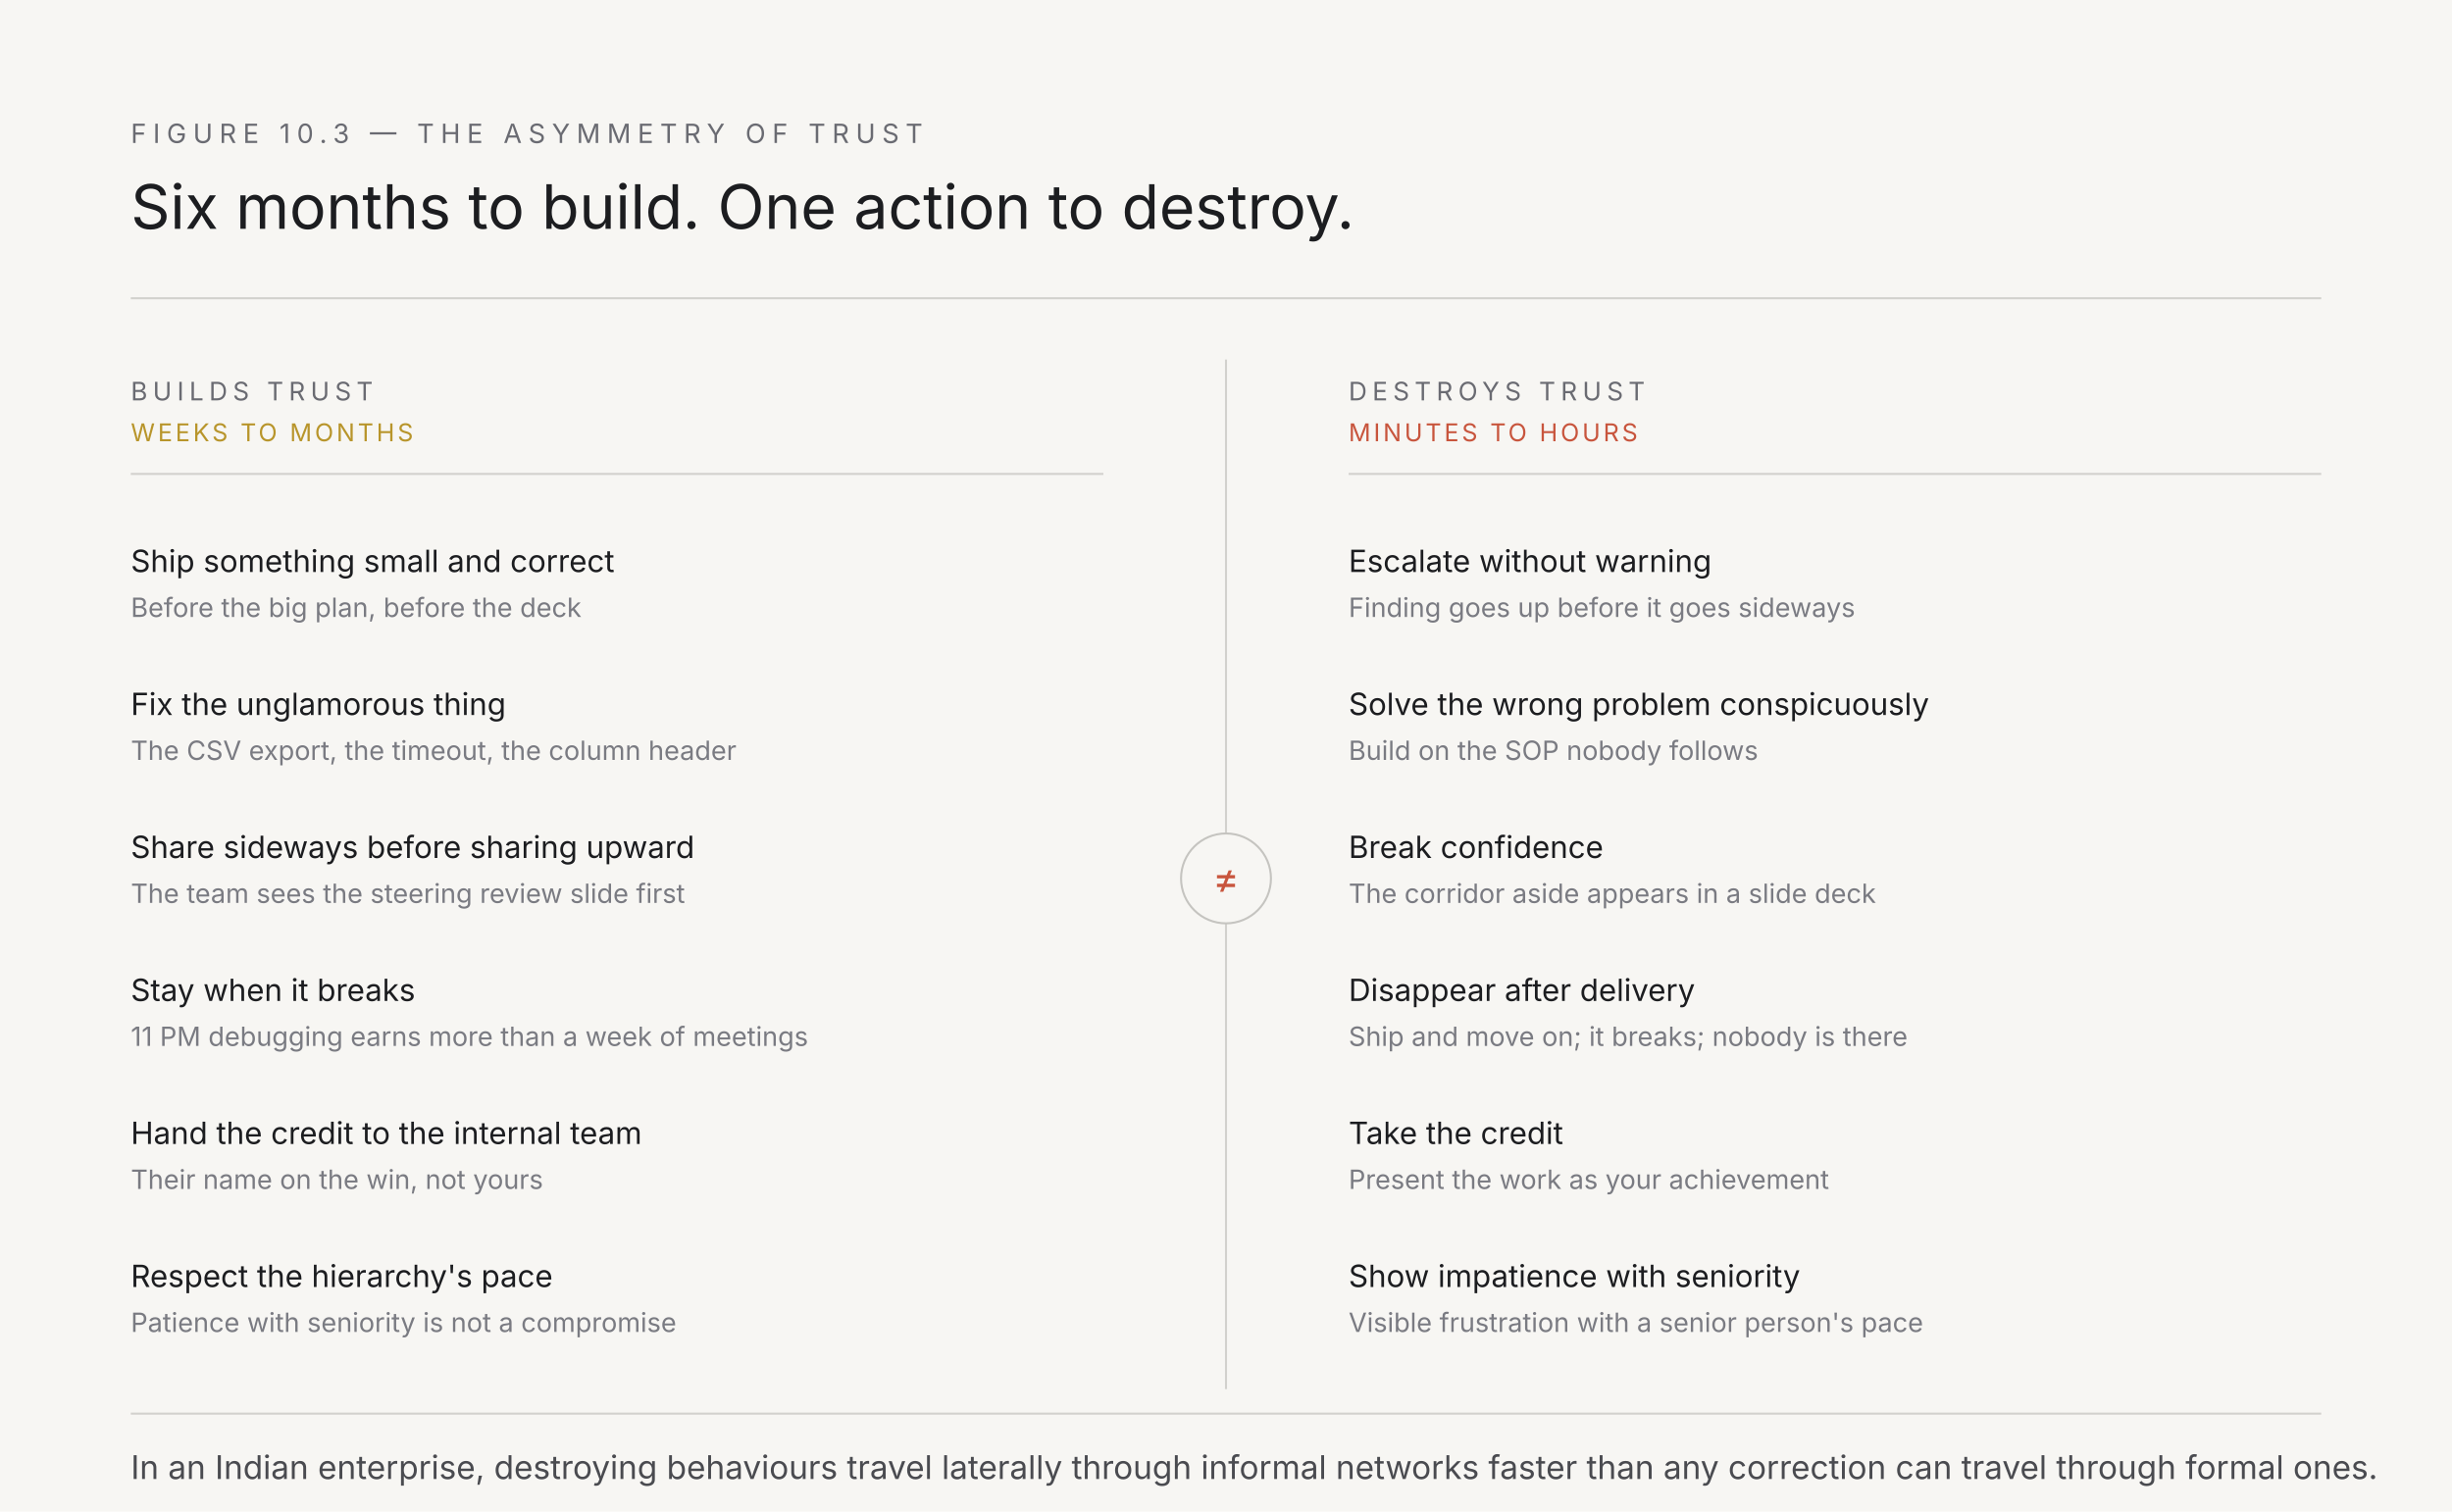
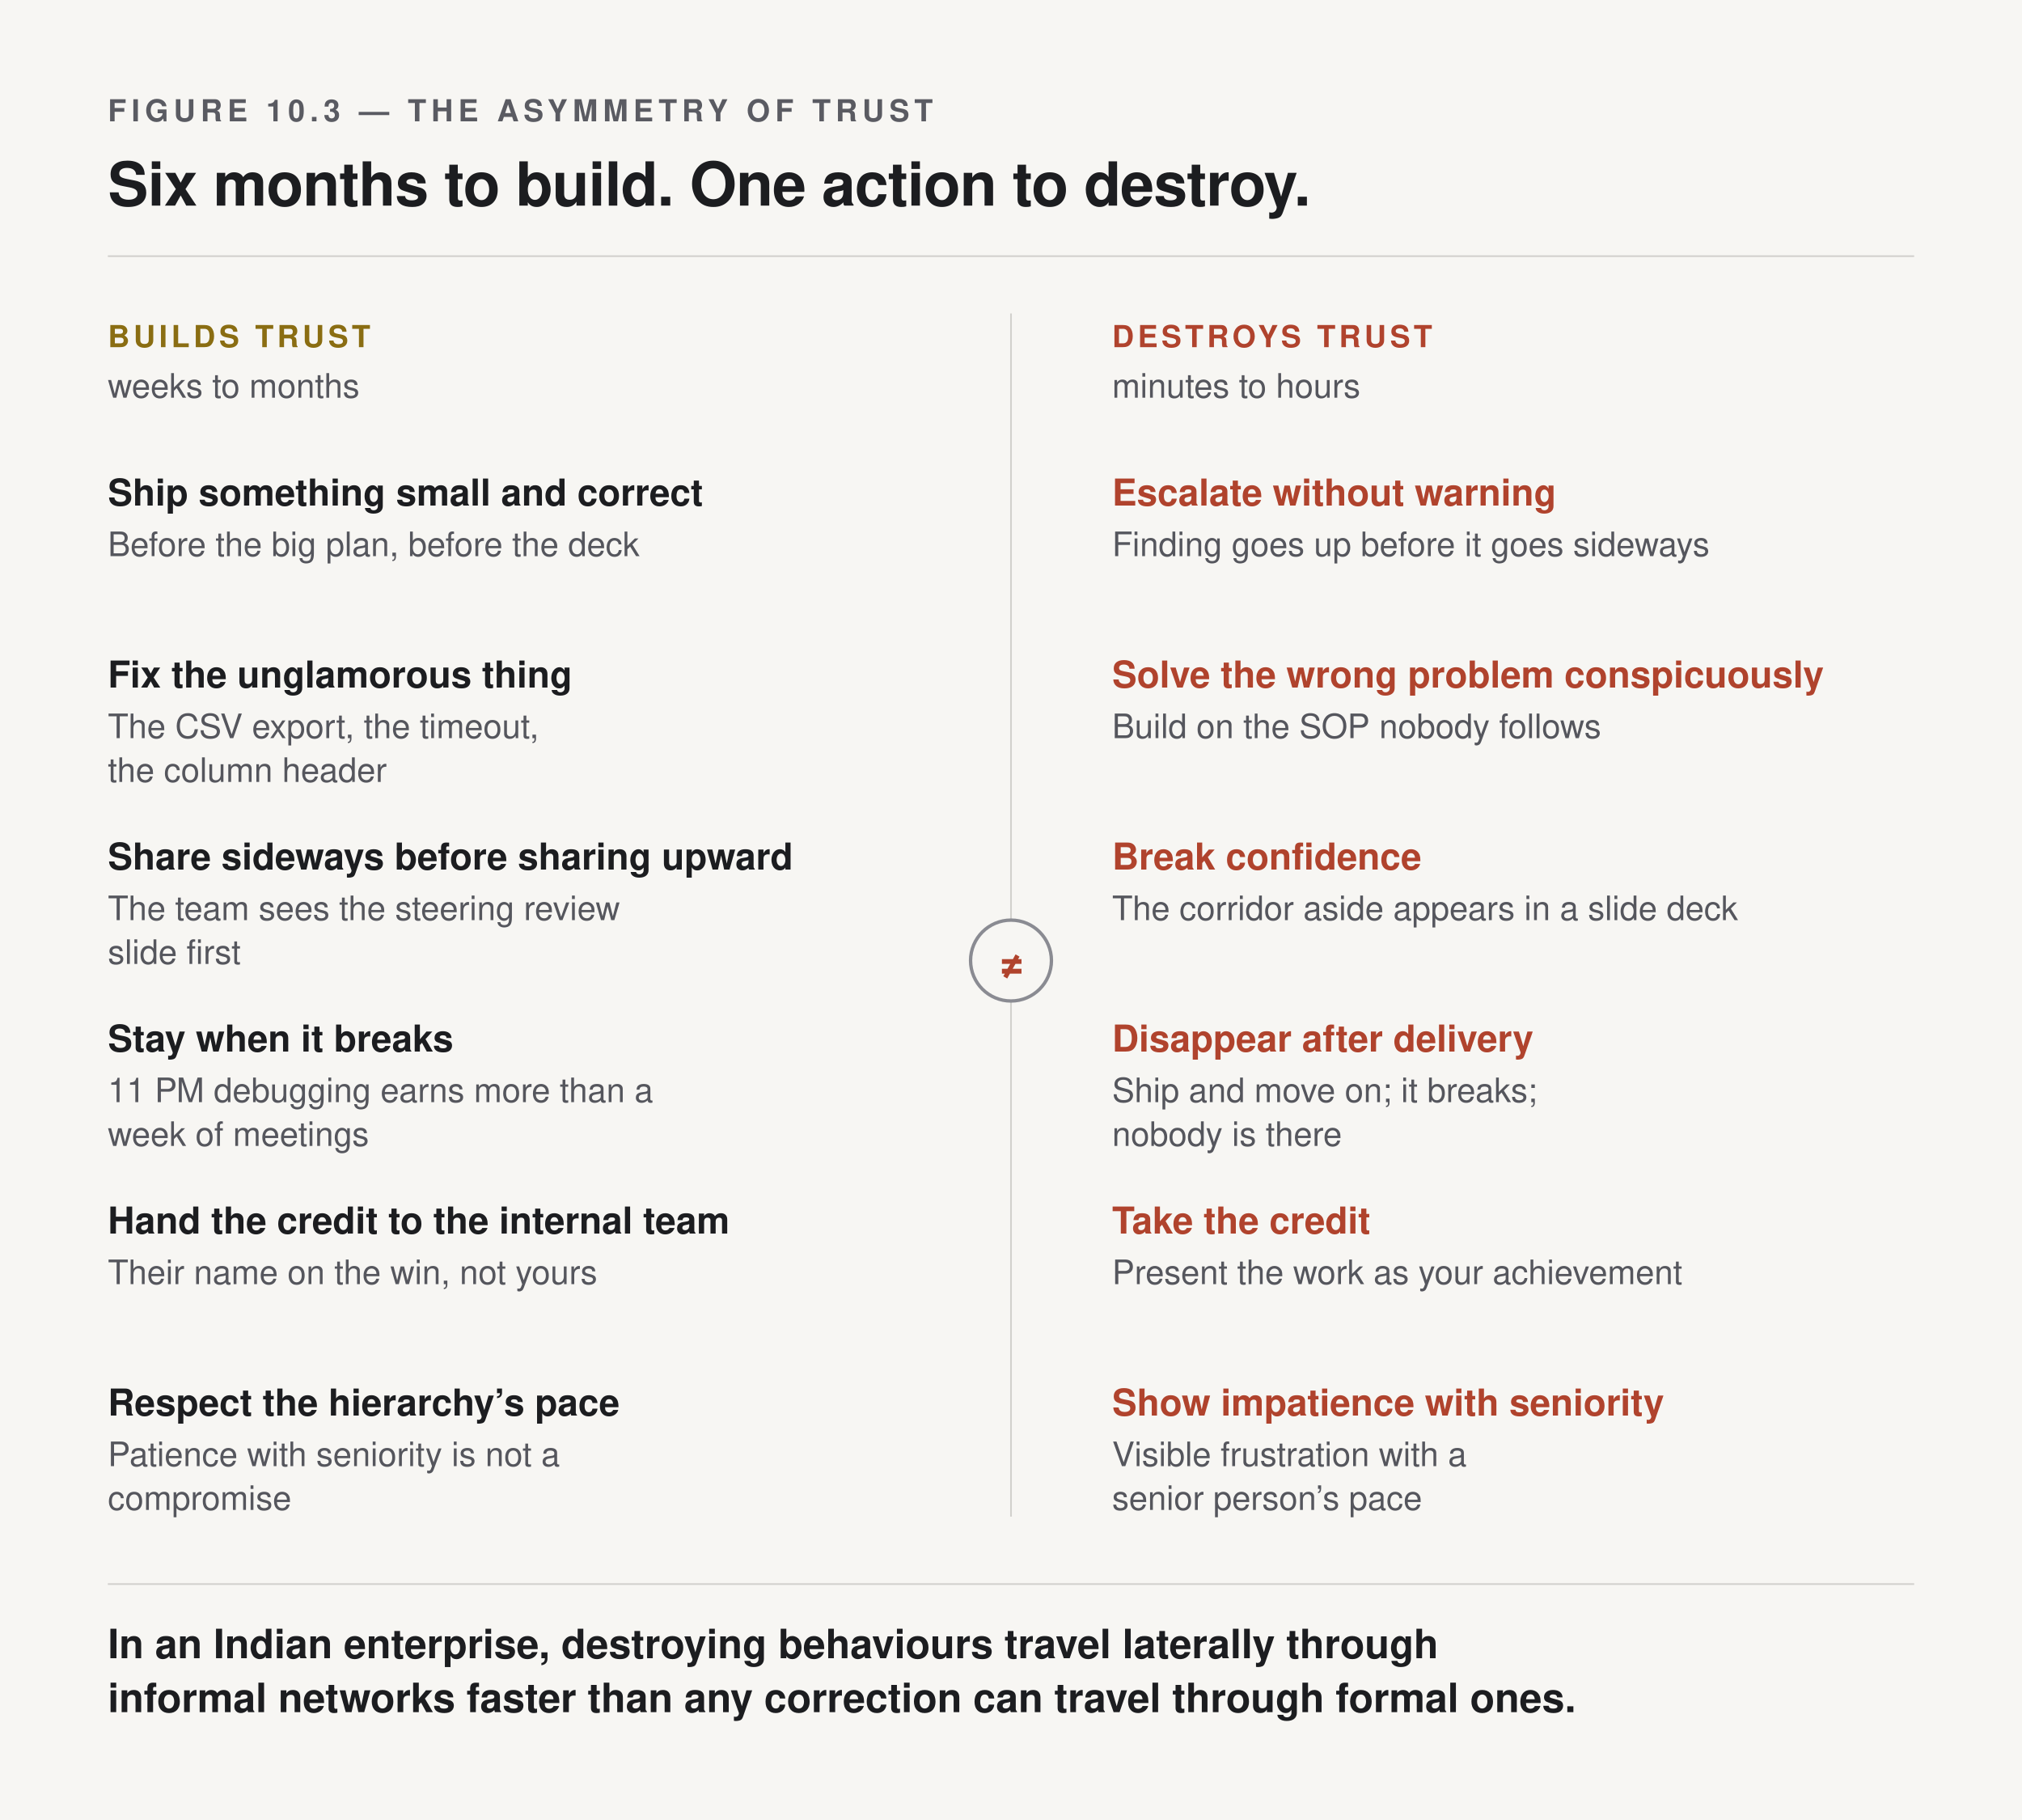
- <svg xmlns="http://www.w3.org/2000/svg" viewBox="0 0 1200 740" width="1200" height="740" role="img" aria-label="Behaviours that build trust versus behaviours that destroy it">
+ <svg xmlns="http://www.w3.org/2000/svg" viewBox="0 0 1200 1080" width="1200" height="1080" role="img" aria-label="Behaviours that build trust versus behaviours that destroy it">
  <style>
- .t{font-family:'Inter','Helvetica Neue',Helvetica,Arial,sans-serif}
- .kicker{font-size:13px;letter-spacing:3.2px;fill:#6A6B72}
- .h{font-size:30px;fill:#1C1D20}
- .col{font-size:12.5px;letter-spacing:2.6px;fill:#6A6B72}
- .item{font-size:15px;fill:#1C1D20}
- .note{font-size:13px;fill:#7A7B82}
- .speed{font-size:12px;letter-spacing:1.4px}
+ text{font-family:'Helvetica Neue',Helvetica,Arial,sans-serif;fill:#1C1D20}
+ .kicker{font-size:18px;letter-spacing:3px;fill:#5A5B62;font-weight:700}
+ .h{font-size:36px;font-weight:700;letter-spacing:-.4px}
+ .cap{font-size:18px;letter-spacing:2.2px;font-weight:700}
+ .lab{font-size:24px;font-weight:700}
+ .body{font-size:22px}
+ .mut{font-size:20px;fill:#55565D}
+ .note{font-size:19px;fill:#55565D}
+ .red{fill:#B0432D}
+ .gold{fill:#8A6D12}
+ .inv{fill:#F7F6F3}
+ .mid{text-anchor:middle}
+ .end{text-anchor:end}
</style>
-   <rect width="1200" height="740" fill="#F7F6F3" />
-   <text class="t kicker" x="64" y="70">FIGURE 10.3 — THE ASYMMETRY OF TRUST</text>
-   <text class="t h" x="64" y="112">Six months to build. One action to destroy.</text>
-   <line x1="64" y1="146" x2="1136" y2="146" stroke="#D2D1CD" />
-   <text class="t col" x="64" y="196" fill="#B8952B">BUILDS TRUST</text>
-   <text class="t speed" x="64" y="216" fill="#B8952B">WEEKS TO MONTHS</text>
-   <line x1="64" y1="232" x2="540" y2="232" stroke="#D2D1CD" />
-   <text class="t col" x="660" y="196" fill="#C8553D">DESTROYS TRUST</text>
-   <text class="t speed" x="660" y="216" fill="#C8553D">MINUTES TO HOURS</text>
-   <line x1="660" y1="232" x2="1136" y2="232" stroke="#D2D1CD" />
-   <line x1="600" y1="176" x2="600" y2="680" stroke="#D2D1CD" />
-   <text class="t item" x="64" y="280">Ship something small and correct</text>
-   <text class="t note" x="64" y="302">Before the big plan, before the deck</text>
-   <text class="t item" x="64" y="350">Fix the unglamorous thing</text>
-   <text class="t note" x="64" y="372">The CSV export, the timeout, the column header</text>
-   <text class="t item" x="64" y="420">Share sideways before sharing upward</text>
-   <text class="t note" x="64" y="442">The team sees the steering review slide first</text>
-   <text class="t item" x="64" y="490">Stay when it breaks</text>
-   <text class="t note" x="64" y="512">11 PM debugging earns more than a week of meetings</text>
-   <text class="t item" x="64" y="560">Hand the credit to the internal team</text>
-   <text class="t note" x="64" y="582">Their name on the win, not yours</text>
-   <text class="t item" x="64" y="630">Respect the hierarchy's pace</text>
-   <text class="t note" x="64" y="652">Patience with seniority is not a compromise</text>
-   <text class="t item" x="660" y="280" fill="#C8553D">Escalate without warning</text>
-   <text class="t note" x="660" y="302">Finding goes up before it goes sideways</text>
-   <text class="t item" x="660" y="350" fill="#C8553D">Solve the wrong problem conspicuously</text>
-   <text class="t note" x="660" y="372">Build on the SOP nobody follows</text>
-   <text class="t item" x="660" y="420" fill="#C8553D">Break confidence</text>
-   <text class="t note" x="660" y="442">The corridor aside appears in a slide deck</text>
-   <text class="t item" x="660" y="490" fill="#C8553D">Disappear after delivery</text>
-   <text class="t note" x="660" y="512">Ship and move on; it breaks; nobody is there</text>
-   <text class="t item" x="660" y="560" fill="#C8553D">Take the credit</text>
-   <text class="t note" x="660" y="582">Present the work as your achievement</text>
-   <text class="t item" x="660" y="630" fill="#C8553D">Show impatience with seniority</text>
-   <text class="t note" x="660" y="652">Visible frustration with a senior person's pace</text>
-   <circle cx="600" cy="430" r="22" fill="#F7F6F3" stroke="#C5C4C0" />
-   <text class="t" x="600" y="437" font-size="20" fill="#C8553D" text-anchor="middle">≠</text>
-   <line x1="64" y1="692" x2="1136" y2="692" stroke="#D2D1CD" />
-   <text class="t" x="64" y="724" font-size="16" fill="#4A4B50">In an Indian enterprise, destroying behaviours travel laterally through informal networks faster than any correction can travel through formal ones.</text>
+   <rect width="1200" height="1080" fill="#F7F6F3" />
+   <text class="kicker" x="64" y="72">FIGURE 10.3 — THE ASYMMETRY OF TRUST</text>
+   <text class="h" x="64" y="122">Six months to build. One action to destroy.</text>
+   <line x1="64" y1="152" x2="1136" y2="152" stroke="#D2D1CD" />
+   <g transform="translate(0,0)">
+     <line x1="600" y1="186" x2="600" y2="900" stroke="#D2D1CD" />
+     <text class="cap gold" x="64" y="206">BUILDS TRUST</text>
+     <text class="mut" x="64" y="236">weeks to months</text>
+     <text class="cap red" x="660" y="206">DESTROYS TRUST</text>
+     <text class="mut" x="660" y="236">minutes to hours</text>
+     <text class="lab" x="64" y="300" style="font-size:22px">Ship something small and correct</text>
+     <text class="mut" x="64" y="330">Before the big plan, before the deck</text>
+     <text class="lab red" x="660" y="300" style="font-size:22px">Escalate without warning</text>
+     <text class="mut" x="660" y="330">Finding goes up before it goes sideways</text>
+     <text class="lab" x="64" y="408" style="font-size:22px">Fix the unglamorous thing</text>
+     <text class="mut" x="64" y="438">The CSV export, the timeout,</text>
+     <text class="mut" x="64" y="464">the column header</text>
+     <text class="lab red" x="660" y="408" style="font-size:22px">Solve the wrong problem conspicuously</text>
+     <text class="mut" x="660" y="438">Build on the SOP nobody follows</text>
+     <text class="lab" x="64" y="516" style="font-size:22px">Share sideways before sharing upward</text>
+     <text class="mut" x="64" y="546">The team sees the steering review</text>
+     <text class="mut" x="64" y="572">slide first</text>
+     <text class="lab red" x="660" y="516" style="font-size:22px">Break confidence</text>
+     <text class="mut" x="660" y="546">The corridor aside appears in a slide deck</text>
+     <text class="lab" x="64" y="624" style="font-size:22px">Stay when it breaks</text>
+     <text class="mut" x="64" y="654">11 PM debugging earns more than a</text>
+     <text class="mut" x="64" y="680">week of meetings</text>
+     <text class="lab red" x="660" y="624" style="font-size:22px">Disappear after delivery</text>
+     <text class="mut" x="660" y="654">Ship and move on; it breaks;</text>
+     <text class="mut" x="660" y="680">nobody is there</text>
+     <text class="lab" x="64" y="732" style="font-size:22px">Hand the credit to the internal team</text>
+     <text class="mut" x="64" y="762">Their name on the win, not yours</text>
+     <text class="lab red" x="660" y="732" style="font-size:22px">Take the credit</text>
+     <text class="mut" x="660" y="762">Present the work as your achievement</text>
+     <text class="lab" x="64" y="840" style="font-size:22px">Respect the hierarchy’s pace</text>
+     <text class="mut" x="64" y="870">Patience with seniority is not a</text>
+     <text class="mut" x="64" y="896">compromise</text>
+     <text class="lab red" x="660" y="840" style="font-size:22px">Show impatience with seniority</text>
+     <text class="mut" x="660" y="870">Visible frustration with a</text>
+     <text class="mut" x="660" y="896">senior person’s pace</text>
+     <circle cx="600" cy="570" r="24" fill="#F7F6F3" stroke="#8A8B92" stroke-width="2" />
+     <text class="lab red mid" x="600" y="579">≠</text>
+     <line x1="64" y1="940" x2="1136" y2="940" stroke="#D2D1CD" />
+     <text class="lab" x="64" y="984">In an Indian enterprise, destroying behaviours travel laterally through</text>
+     <text class="lab" x="64" y="1016">informal networks faster than any correction can travel through formal ones.</text>
+   </g>
</svg>
